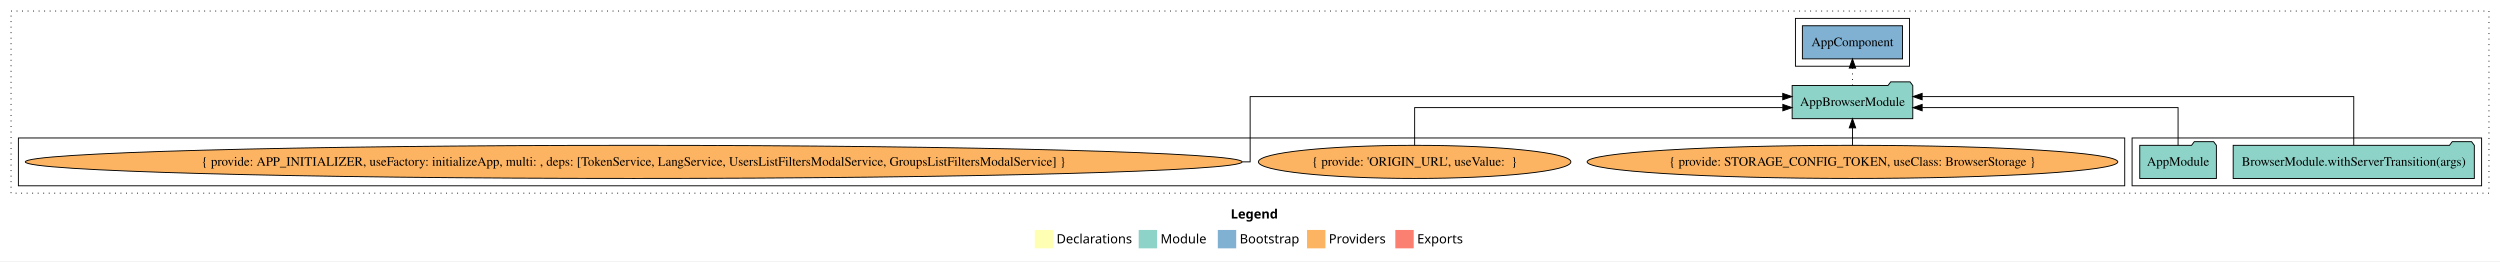
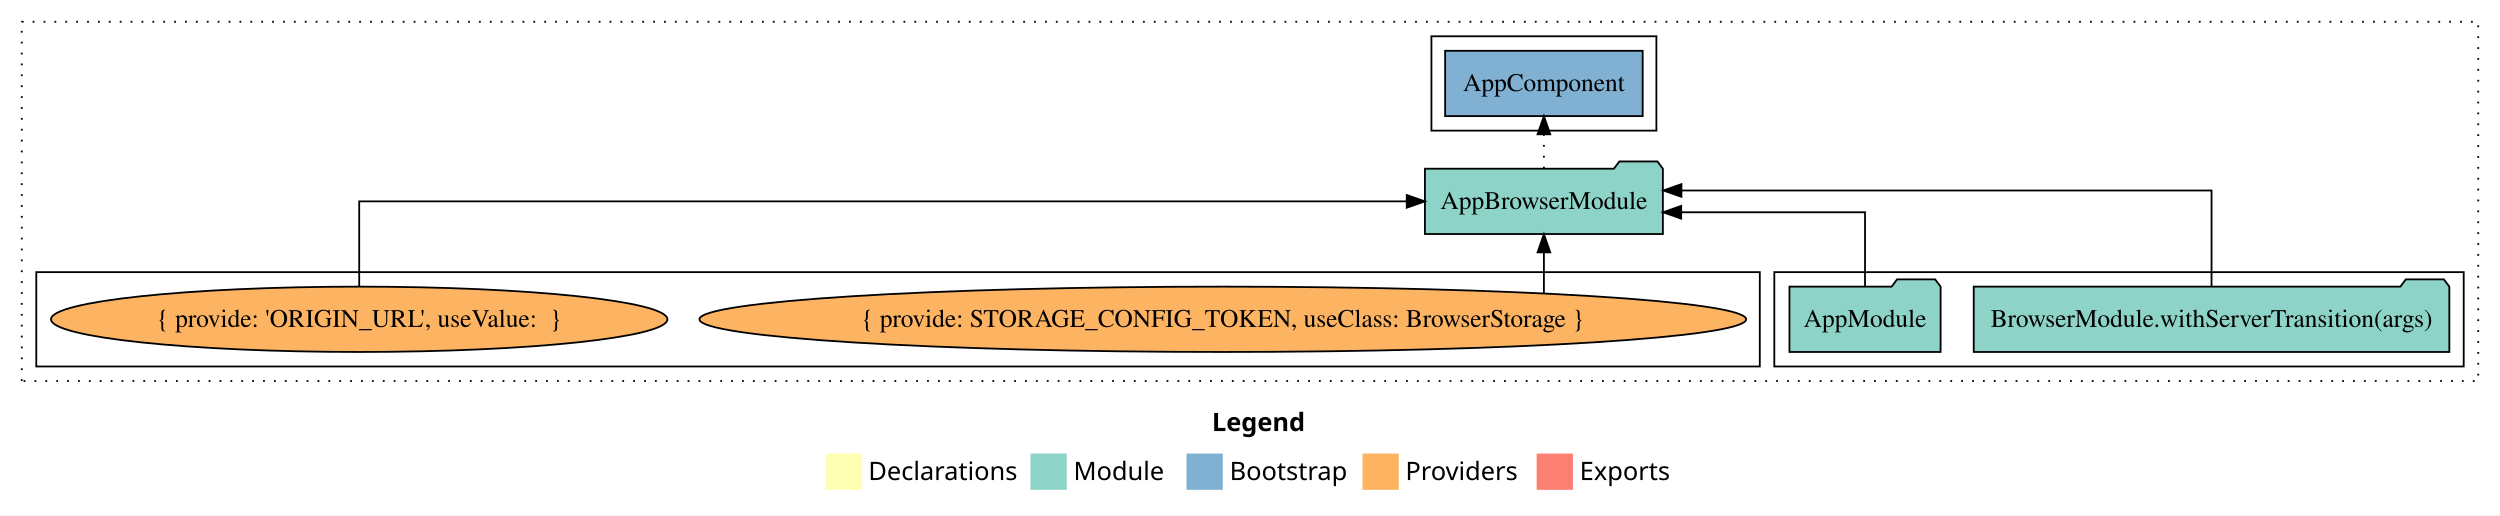
- <svg xmlns="http://www.w3.org/2000/svg" width="2718pt" height="284pt" viewBox="0.00 0.00 2718.00 284.00">
+ <svg xmlns="http://www.w3.org/2000/svg" width="1378pt" height="284pt" viewBox="0.00 0.00 1378.00 284.00">
  <g id="graph0" class="graph" transform="scale(1 1) rotate(0) translate(4 280)">
-     <polygon fill="#ffffff" stroke="transparent" points="-4,4 -4,-280 2714,-280 2714,4 -4,4" />
-     <text text-anchor="start" x="1334.009" y="-42.4" font-family="sans-serif" font-weight="bold" font-size="14.00" fill="#000000">Legend</text>
-     <polygon fill="#ffffb3" stroke="transparent" points="1121,-10 1121,-30 1141,-30 1141,-10 1121,-10" />
-     <text text-anchor="start" x="1144.629" y="-15.4" font-family="sans-serif" font-size="14.00" fill="#000000">  Declarations</text>
-     <polygon fill="#8dd3c7" stroke="transparent" points="1234,-10 1234,-30 1254,-30 1254,-10 1234,-10" />
-     <text text-anchor="start" x="1257.725" y="-15.4" font-family="sans-serif" font-size="14.00" fill="#000000">  Module</text>
-     <polygon fill="#80b1d3" stroke="transparent" points="1320,-10 1320,-30 1340,-30 1340,-10 1320,-10" />
-     <text text-anchor="start" x="1343.781" y="-15.4" font-family="sans-serif" font-size="14.00" fill="#000000">  Bootstrap</text>
-     <polygon fill="#fdb462" stroke="transparent" points="1417,-10 1417,-30 1437,-30 1437,-10 1417,-10" />
-     <text text-anchor="start" x="1440.673" y="-15.4" font-family="sans-serif" font-size="14.00" fill="#000000">  Providers</text>
-     <polygon fill="#fb8072" stroke="transparent" points="1513,-10 1513,-30 1533,-30 1533,-10 1513,-10" />
-     <text text-anchor="start" x="1536.726" y="-15.4" font-family="sans-serif" font-size="14.00" fill="#000000">  Exports</text>
+     <polygon fill="#ffffff" stroke="transparent" points="-4,4 -4,-280 1374,-280 1374,4 -4,4" />
+     <text text-anchor="start" x="664.009" y="-42.4" font-family="sans-serif" font-weight="bold" font-size="14.00" fill="#000000">Legend</text>
+     <polygon fill="#ffffb3" stroke="transparent" points="451,-10 451,-30 471,-30 471,-10 451,-10" />
+     <text text-anchor="start" x="474.629" y="-15.4" font-family="sans-serif" font-size="14.00" fill="#000000">  Declarations</text>
+     <polygon fill="#8dd3c7" stroke="transparent" points="564,-10 564,-30 584,-30 584,-10 564,-10" />
+     <text text-anchor="start" x="587.725" y="-15.4" font-family="sans-serif" font-size="14.00" fill="#000000">  Module</text>
+     <polygon fill="#80b1d3" stroke="transparent" points="650,-10 650,-30 670,-30 670,-10 650,-10" />
+     <text text-anchor="start" x="673.781" y="-15.4" font-family="sans-serif" font-size="14.00" fill="#000000">  Bootstrap</text>
+     <polygon fill="#fdb462" stroke="transparent" points="747,-10 747,-30 767,-30 767,-10 747,-10" />
+     <text text-anchor="start" x="770.673" y="-15.4" font-family="sans-serif" font-size="14.00" fill="#000000">  Providers</text>
+     <polygon fill="#fb8072" stroke="transparent" points="843,-10 843,-30 863,-30 863,-10 843,-10" />
+     <text text-anchor="start" x="866.726" y="-15.4" font-family="sans-serif" font-size="14.00" fill="#000000">  Exports</text>
    <g id="clust1" class="cluster">
-       <polygon fill="none" stroke="#000000" stroke-dasharray="1,5" points="8,-70 8,-268 2702,-268 2702,-70 8,-70" />
+       <polygon fill="none" stroke="#000000" stroke-dasharray="1,5" points="8,-70 8,-268 1362,-268 1362,-70 8,-70" />
    </g>
    <g id="clust3" class="cluster">
-       <polygon fill="none" stroke="#000000" points="2314,-78 2314,-130 2694,-130 2694,-78 2314,-78" />
+       <polygon fill="none" stroke="#000000" points="974,-78 974,-130 1354,-130 1354,-78 974,-78" />
    </g>
    <g id="clust5" class="cluster">
-       <polygon fill="none" stroke="#000000" points="1948,-208 1948,-260 2072,-260 2072,-208 1948,-208" />
+       <polygon fill="none" stroke="#000000" points="785,-208 785,-260 909,-260 909,-208 785,-208" />
    </g>
    <g id="clust6" class="cluster">
-       <polygon fill="none" stroke="#000000" points="16,-78 16,-130 2306,-130 2306,-78 16,-78" />
+       <polygon fill="none" stroke="#000000" points="16,-78 16,-130 966,-130 966,-78 16,-78" />
    </g>
    <g id="node1" class="node">
-       <polygon fill="#8dd3c7" stroke="#000000" points="2686.079,-122 2683.079,-126 2662.079,-126 2659.079,-122 2423.921,-122 2423.921,-86 2686.079,-86 2686.079,-122" />
-       <text text-anchor="middle" x="2555" y="-99.8" font-family="Times,serif" font-size="14.00" fill="#000000">BrowserModule.withServerTransition(args)</text>
+       <polygon fill="#8dd3c7" stroke="#000000" points="1346.079,-122 1343.079,-126 1322.079,-126 1319.079,-122 1083.921,-122 1083.921,-86 1346.079,-86 1346.079,-122" />
+       <text text-anchor="middle" x="1215" y="-99.8" font-family="Times,serif" font-size="14.00" fill="#000000">BrowserModule.withServerTransition(args)</text>
    </g>
    <g id="node3" class="node">
-       <polygon fill="#8dd3c7" stroke="#000000" points="2075.58,-187 2072.58,-191 2051.58,-191 2048.58,-187 1944.42,-187 1944.42,-151 2075.58,-151 2075.58,-187" />
-       <text text-anchor="middle" x="2010" y="-164.8" font-family="Times,serif" font-size="14.00" fill="#000000">AppBrowserModule</text>
+       <polygon fill="#8dd3c7" stroke="#000000" points="912.58,-187 909.58,-191 888.58,-191 885.58,-187 781.42,-187 781.42,-151 912.58,-151 912.58,-187" />
+       <text text-anchor="middle" x="847" y="-164.8" font-family="Times,serif" font-size="14.00" fill="#000000">AppBrowserModule</text>
    </g>
    <g id="edge1" class="edge">
-       <path fill="none" stroke="#000000" d="M2555,-122.284C2555,-143.321 2555,-175 2555,-175 2555,-175 2085.74,-175 2085.74,-175" />
-       <polygon fill="#000000" stroke="#000000" points="2085.74,-171.5 2075.74,-175 2085.74,-178.5 2085.74,-171.5" />
+       <path fill="none" stroke="#000000" d="M1215,-122.284C1215,-143.321 1215,-175 1215,-175 1215,-175 922.791,-175 922.791,-175" />
+       <polygon fill="#000000" stroke="#000000" points="922.791,-171.5 912.791,-175 922.791,-178.5 922.791,-171.5" />
    </g>
    <g id="node2" class="node">
-       <polygon fill="#8dd3c7" stroke="#000000" points="2405.657,-122 2402.657,-126 2381.657,-126 2378.657,-122 2322.343,-122 2322.343,-86 2405.657,-86 2405.657,-122" />
-       <text text-anchor="middle" x="2364" y="-99.8" font-family="Times,serif" font-size="14.00" fill="#000000">AppModule</text>
+       <polygon fill="#8dd3c7" stroke="#000000" points="1065.657,-122 1062.657,-126 1041.657,-126 1038.657,-122 982.343,-122 982.343,-86 1065.657,-86 1065.657,-122" />
+       <text text-anchor="middle" x="1024" y="-99.8" font-family="Times,serif" font-size="14.00" fill="#000000">AppModule</text>
    </g>
    <g id="edge2" class="edge">
-       <path fill="none" stroke="#000000" d="M2364,-122.022C2364,-139.373 2364,-163 2364,-163 2364,-163 2085.755,-163 2085.755,-163" />
-       <polygon fill="#000000" stroke="#000000" points="2085.755,-159.5 2075.755,-163 2085.755,-166.5 2085.755,-159.5" />
+       <path fill="none" stroke="#000000" d="M1024,-122.022C1024,-139.373 1024,-163 1024,-163 1024,-163 922.657,-163 922.657,-163" />
+       <polygon fill="#000000" stroke="#000000" points="922.657,-159.5 912.657,-163 922.657,-166.5 922.657,-159.5" />
    </g>
    <g id="node4" class="node">
-       <polygon fill="#80b1d3" stroke="#000000" points="2064.439,-252 1955.561,-252 1955.561,-216 2064.439,-216 2064.439,-252" />
-       <text text-anchor="middle" x="2010" y="-229.8" font-family="Times,serif" font-size="14.00" fill="#000000">AppComponent </text>
+       <polygon fill="#80b1d3" stroke="#000000" points="901.439,-252 792.561,-252 792.561,-216 901.439,-216 901.439,-252" />
+       <text text-anchor="middle" x="847" y="-229.8" font-family="Times,serif" font-size="14.00" fill="#000000">AppComponent </text>
    </g>
    <g id="edge3" class="edge">
-       <path fill="none" stroke="#000000" stroke-dasharray="1,5" d="M2010,-187.106C2010,-187.106 2010,-205.991 2010,-205.991" />
-       <polygon fill="#000000" stroke="#000000" points="2006.5,-205.991 2010,-215.991 2013.5,-205.991 2006.5,-205.991" />
+       <path fill="none" stroke="#000000" stroke-dasharray="1,5" d="M847,-187.106C847,-187.106 847,-205.991 847,-205.991" />
+       <polygon fill="#000000" stroke="#000000" points="843.5,-205.991 847,-215.991 850.5,-205.991 843.5,-205.991" />
    </g>
    <g id="node5" class="node">
-       <ellipse fill="#fdb462" stroke="#000000" cx="2010" cy="-104" rx="288.475" ry="18" />
-       <text text-anchor="middle" x="2010" y="-99.8" font-family="Times,serif" font-size="14.00" fill="#000000">{ provide: STORAGE_CONFIG_TOKEN, useClass: BrowserStorage }</text>
+       <ellipse fill="#fdb462" stroke="#000000" cx="670" cy="-104" rx="288.475" ry="18" />
+       <text text-anchor="middle" x="670" y="-99.8" font-family="Times,serif" font-size="14.00" fill="#000000">{ provide: STORAGE_CONFIG_TOKEN, useClass: BrowserStorage }</text>
    </g>
    <g id="edge4" class="edge">
-       <path fill="none" stroke="#000000" d="M2010,-122.106C2010,-122.106 2010,-140.991 2010,-140.991" />
-       <polygon fill="#000000" stroke="#000000" points="2006.5,-140.991 2010,-150.991 2013.5,-140.991 2006.5,-140.991" />
+       <path fill="none" stroke="#000000" d="M847,-118.426C847,-118.426 847,-140.894 847,-140.894" />
+       <polygon fill="#000000" stroke="#000000" points="843.5,-140.894 847,-150.894 850.5,-140.894 843.5,-140.894" />
    </g>
    <g id="node6" class="node">
-       <ellipse fill="#fdb462" stroke="#000000" cx="1534" cy="-104" rx="169.875" ry="18" />
-       <text text-anchor="middle" x="1534" y="-99.8" font-family="Times,serif" font-size="14.00" fill="#000000">{ provide: 'ORIGIN_URL', useValue:  }</text>
+       <ellipse fill="#fdb462" stroke="#000000" cx="194" cy="-104" rx="169.875" ry="18" />
+       <text text-anchor="middle" x="194" y="-99.8" font-family="Times,serif" font-size="14.00" fill="#000000">{ provide: 'ORIGIN_URL', useValue:  }</text>
    </g>
    <g id="edge5" class="edge">
-       <path fill="none" stroke="#000000" d="M1534,-122.022C1534,-139.373 1534,-163 1534,-163 1534,-163 1934.314,-163 1934.314,-163" />
-       <polygon fill="#000000" stroke="#000000" points="1934.314,-166.5 1944.314,-163 1934.314,-159.5 1934.314,-166.5" />
-     </g>
-     <g id="node7" class="node">
-       <ellipse fill="#fdb462" stroke="#000000" cx="685" cy="-104" rx="661.493" ry="18" />
-       <text text-anchor="middle" x="685" y="-99.8" font-family="Times,serif" font-size="14.00" fill="#000000">{ provide: APP_INITIALIZER, useFactory: initializeApp, multi: , deps: [TokenService, LangService, UsersListFiltersModalService, GroupsListFiltersModalService] }</text>
-     </g>
-     <g id="edge6" class="edge">
-       <path fill="none" stroke="#000000" d="M1346.681,-104C1352.199,-104 1355.154,-104 1355.154,-104 1355.154,-104 1355.154,-175 1355.154,-175 1355.154,-175 1934.213,-175 1934.213,-175" />
-       <polygon fill="#000000" stroke="#000000" points="1934.213,-178.5 1944.213,-175 1934.213,-171.5 1934.213,-178.5" />
+       <path fill="none" stroke="#000000" d="M194,-122.106C194,-141.339 194,-169 194,-169 194,-169 771.398,-169 771.398,-169" />
+       <polygon fill="#000000" stroke="#000000" points="771.398,-172.5 781.398,-169 771.398,-165.5 771.398,-172.5" />
    </g>
  </g>
</svg>
